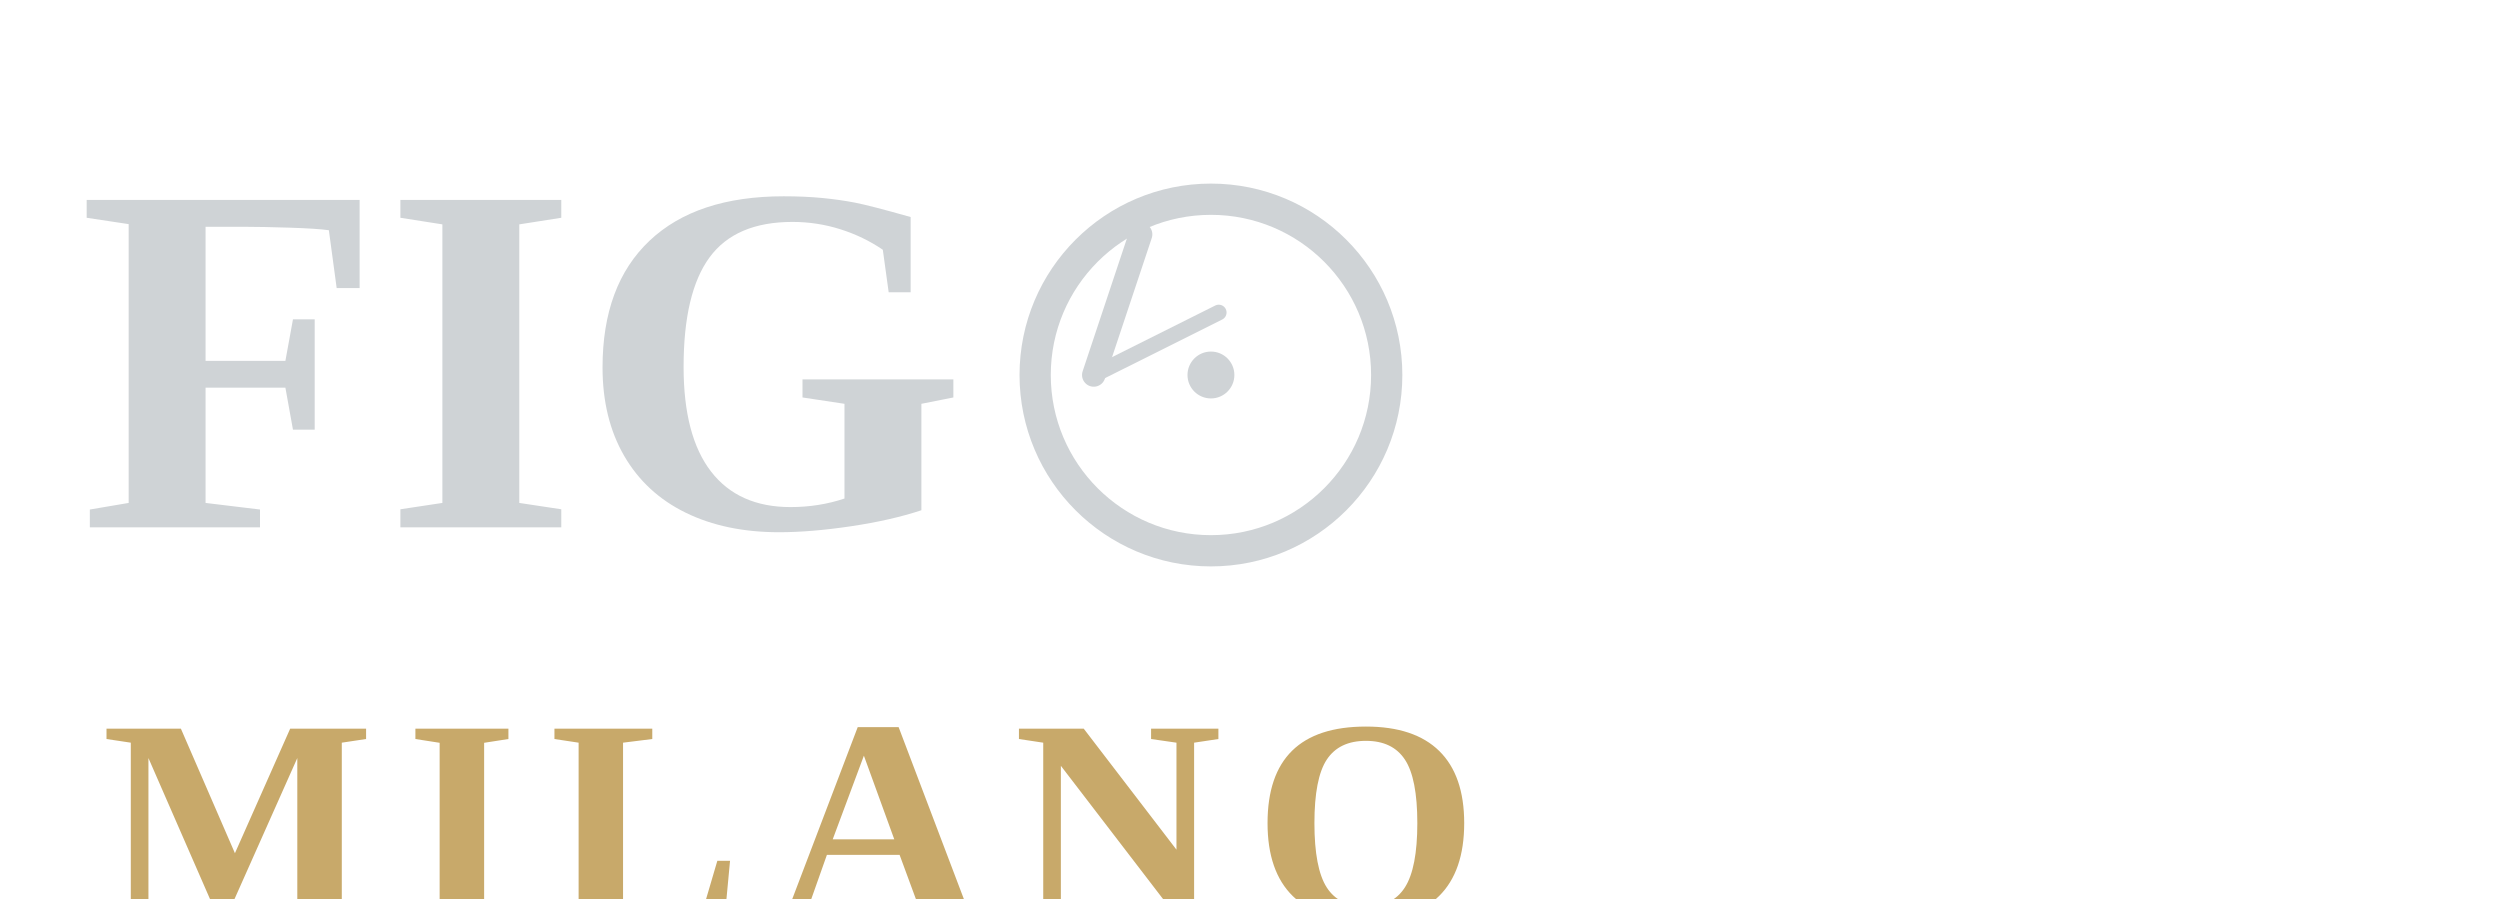
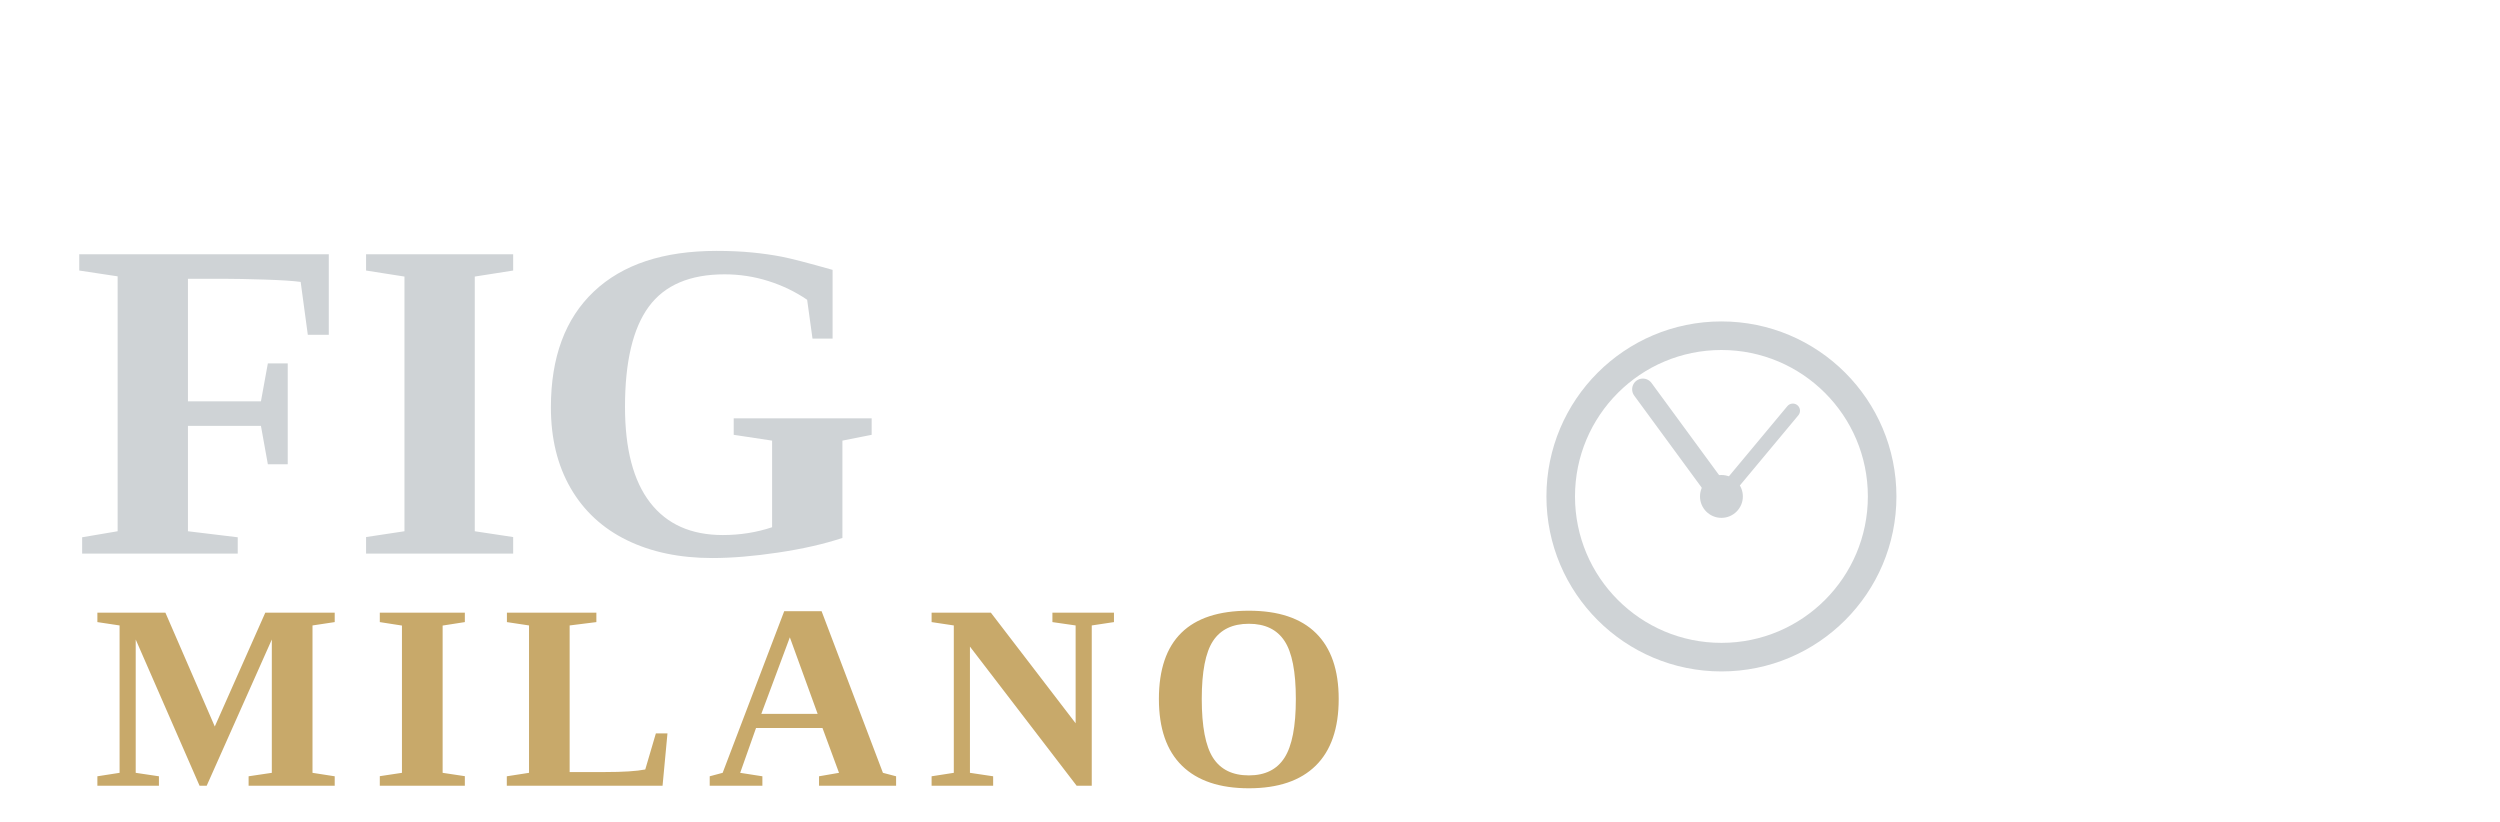
- <svg xmlns="http://www.w3.org/2000/svg" width="640" height="230" viewBox="0 0 640 230">
+ <svg xmlns="http://www.w3.org/2000/svg" width="700" height="230" viewBox="0 0 700 230">
  <defs>
    <style>
      .silver{fill:#cfd3d6}
      .gold{fill:#c8a96a}
      .txt{font-family:'Cinzel','Times New Roman',serif;font-weight:600}
    </style>
  </defs>
-   <text x="20" y="135" font-size="128" class="txt silver">FIG</text>
-   <g transform="translate(220,0)">
-     <circle cx="90" cy="96" r="45" fill="none" stroke="#cfd3d6" stroke-width="8" />
-     <line x1="60" y1="96" x2="72" y2="60" stroke="#cfd3d6" stroke-width="6" stroke-linecap="round" />
-     <line x1="60" y1="96" x2="92" y2="80" stroke="#cfd3d6" stroke-width="4" stroke-linecap="round" />
-     <circle cx="90" cy="96" r="6" fill="#cfd3d6" />
+   <text x="20" y="155" font-size="128" class="txt silver">FIG</text>
+   <g transform="translate(392,63)">
+     <circle cx="90" cy="76" r="45" fill="none" stroke="#cfd3d6" stroke-width="8" />
+     <line x1="90" y1="76" x2="68" y2="46" stroke="#cfd3d6" stroke-width="6" stroke-linecap="round" />
+     <line x1="90" y1="76" x2="110" y2="52" stroke="#cfd3d6" stroke-width="4" stroke-linecap="round" />
+     <circle cx="90" cy="76" r="6" fill="#cfd3d6" />
  </g>
-   <text x="26" y="235" font-size="74" class="txt gold" letter-spacing="8">MILANO</text>
+   <text x="26" y="220" font-size="74" class="txt gold" letter-spacing="8">MILANO</text>
</svg>
